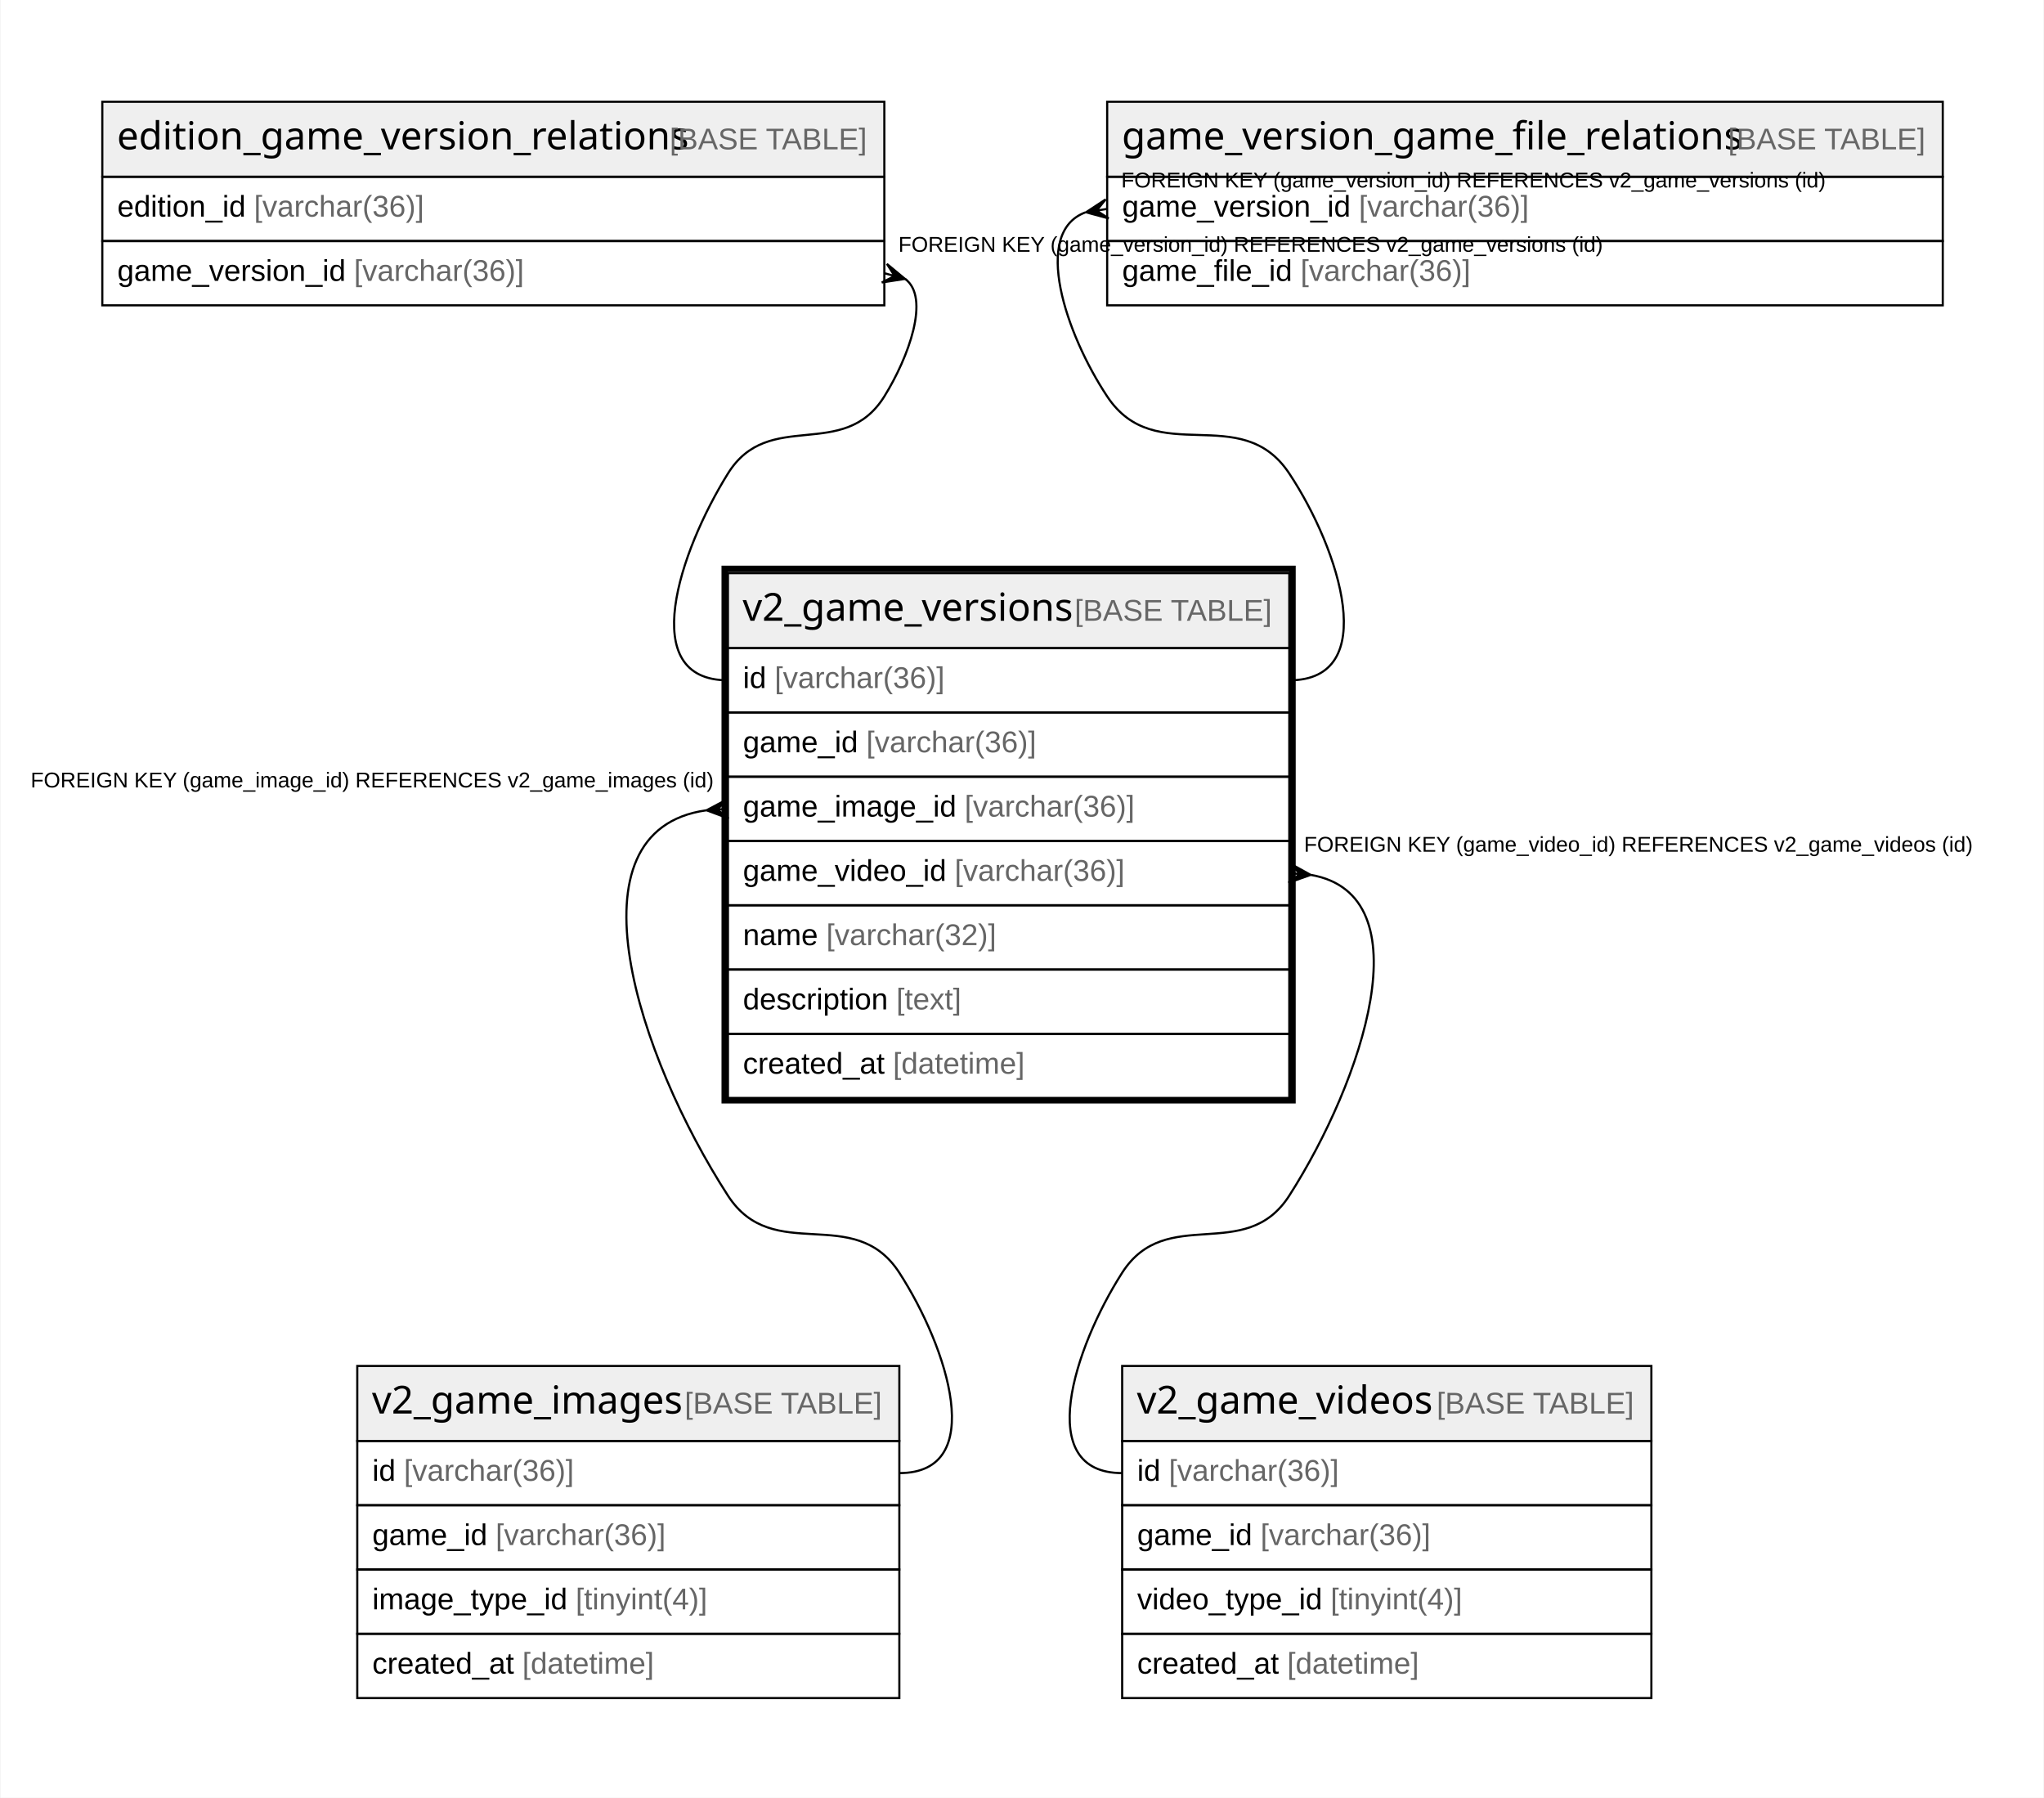
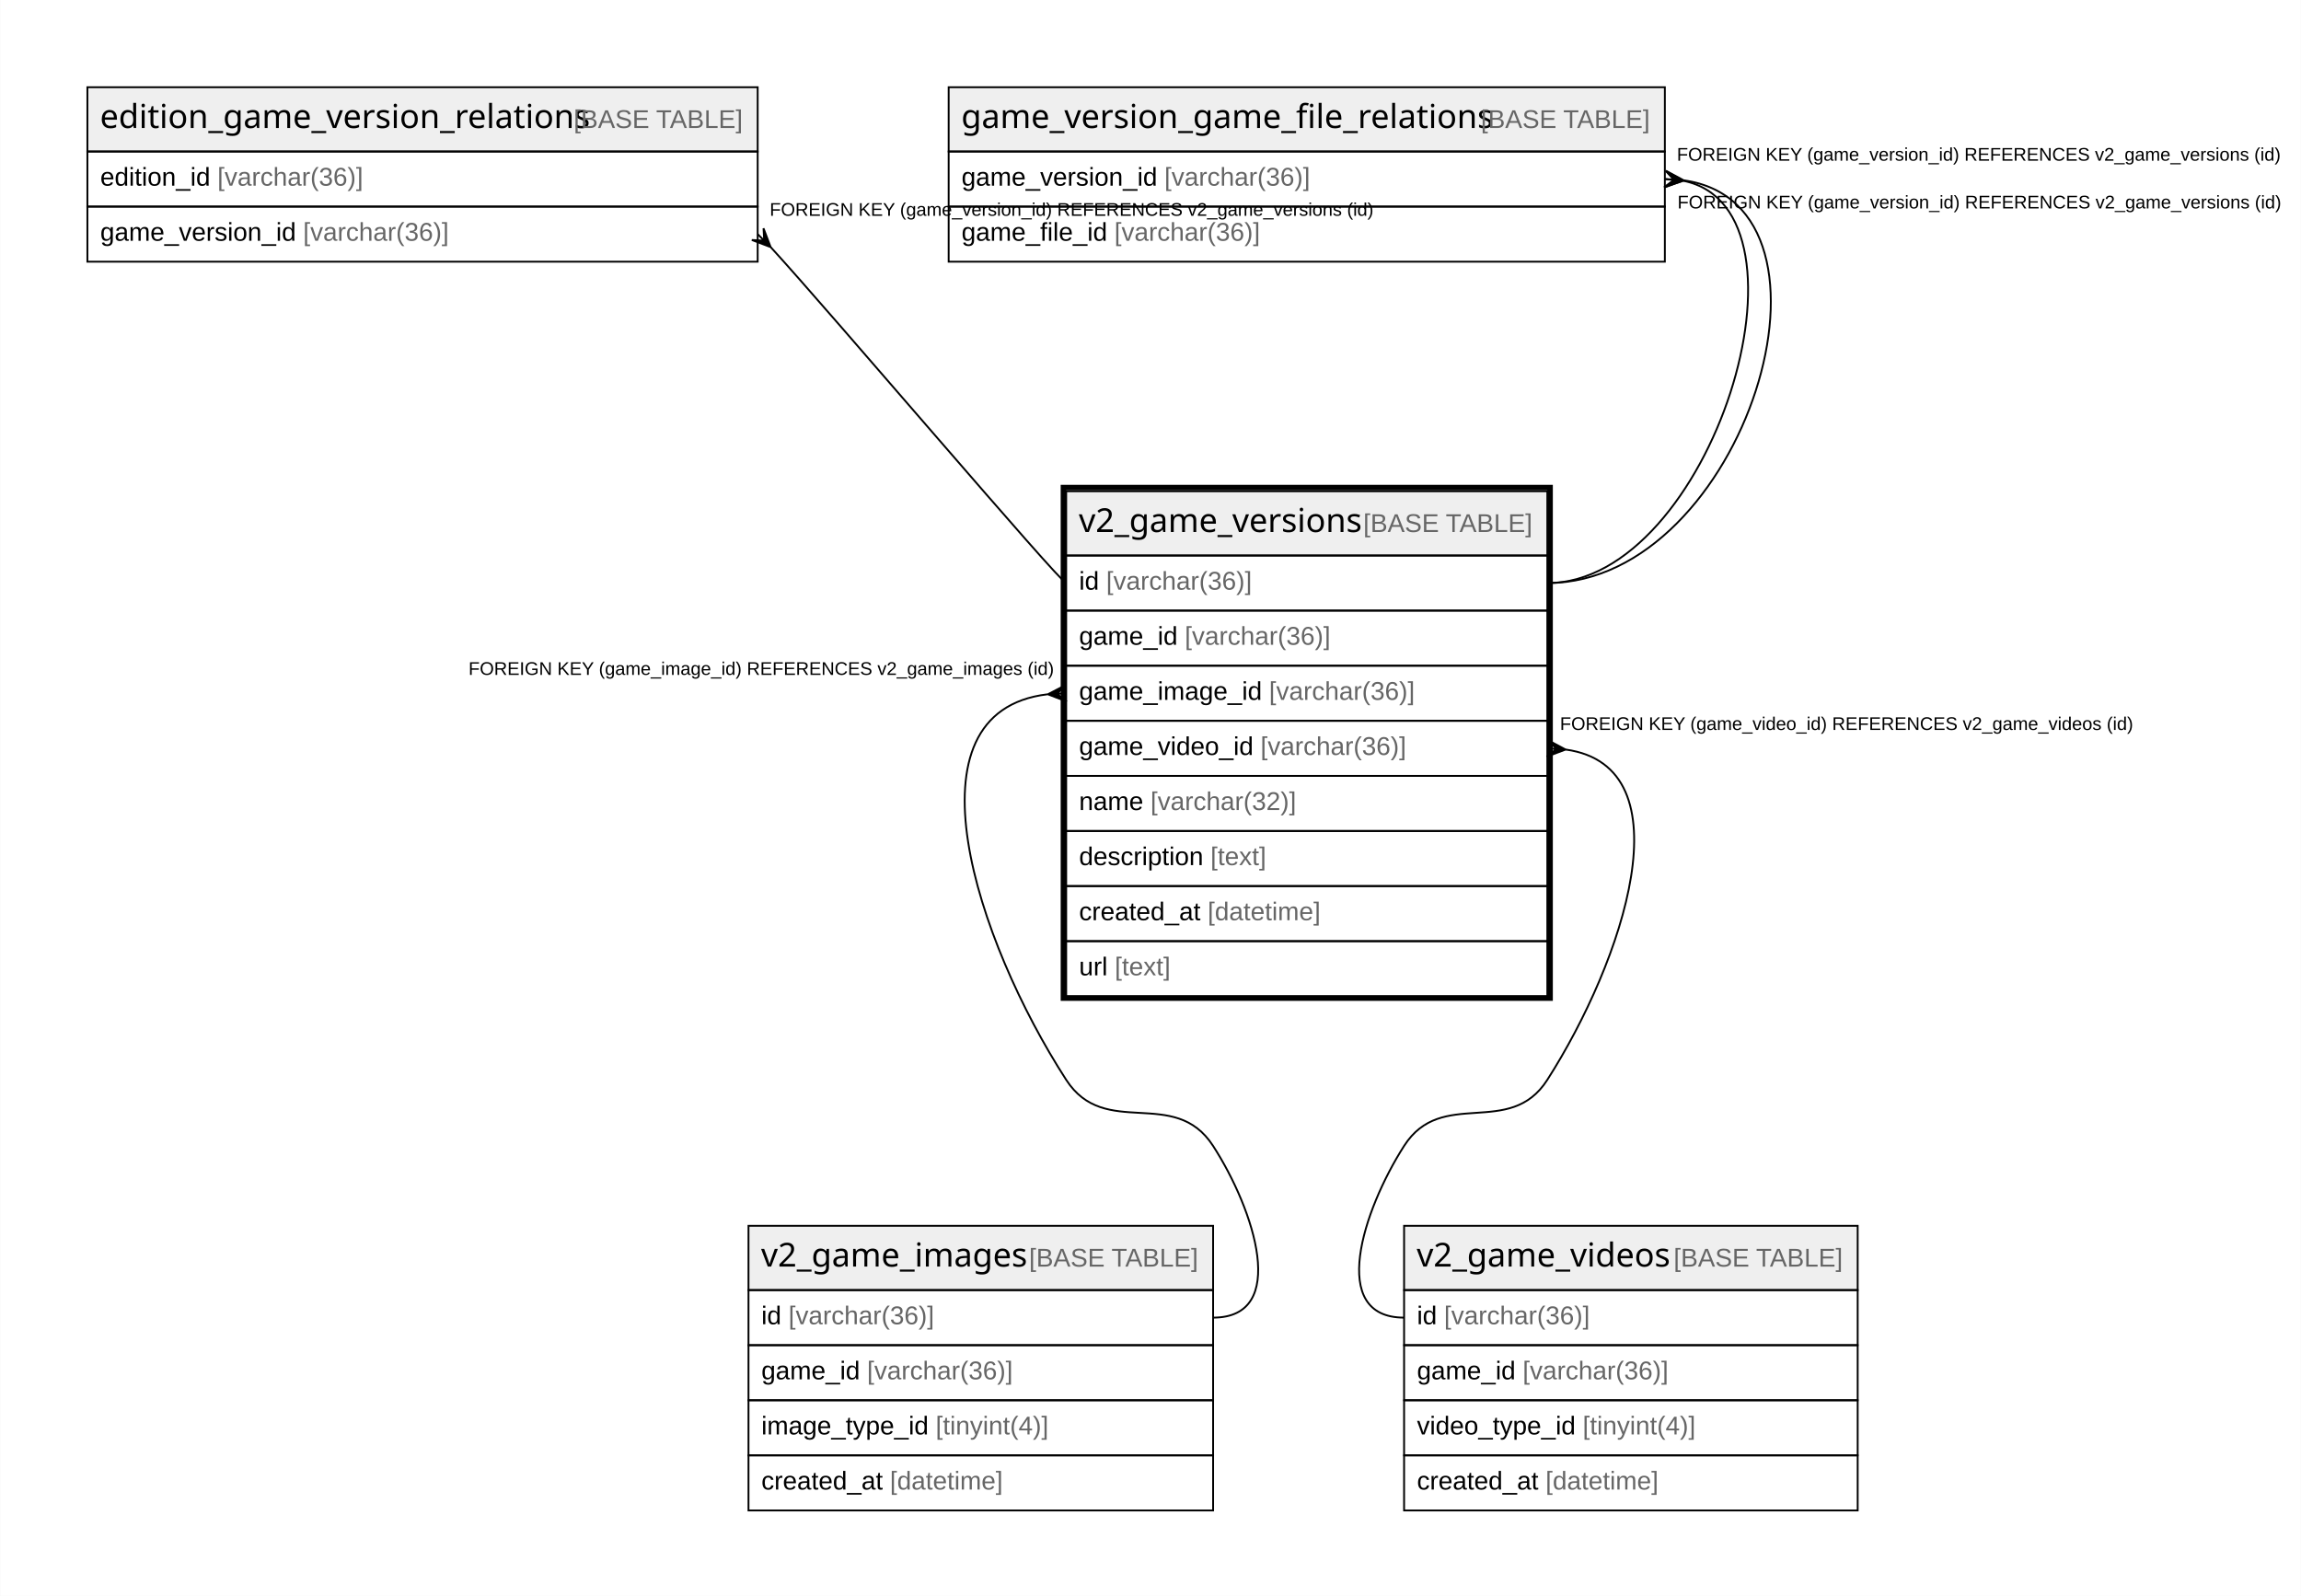
- <svg xmlns="http://www.w3.org/2000/svg" width="954pt" height="839pt" viewBox="0.00 0.00 953.50 839.00">
-   <g id="graph0" class="graph" transform="scale(1 1) rotate(0) translate(4 835)">
-     <polygon fill="#ffffff" stroke="transparent" points="-4,4 -4,-835 949.5,-835 949.5,4 -4,4" />
+ <svg xmlns="http://www.w3.org/2000/svg" width="1253pt" height="869pt" viewBox="0.00 0.00 1252.82 869.00">
+   <g id="graph0" class="graph" transform="scale(1 1) rotate(0) translate(4 865)">
+     <polygon fill="#ffffff" stroke="transparent" points="-4,4 -4,-865 1248.824,-865 1248.824,4 -4,4" />
    <g id="node1" class="node">
-       <polygon fill="#efefef" stroke="transparent" points="335.5,-532.5 335.5,-567.5 597.5,-567.5 597.5,-532.5 335.5,-532.5" />
-       <polygon fill="none" stroke="#000000" points="335.5,-532.5 335.5,-567.5 597.5,-567.5 597.5,-532.5 335.5,-532.5" />
-       <text text-anchor="start" x="342.356" y="-545.3" font-family="Arial Bold" font-size="18.00" fill="#000000">v2_game_versions</text>
-       <text text-anchor="start" x="493.39" y="-545.3" font-family="Arial" font-size="14.00" fill="#000000"> </text>
-       <text text-anchor="start" x="497.281" y="-545.3" font-family="Arial" font-size="14.00" fill="#666666">[BASE TABLE]</text>
-       <polygon fill="none" stroke="#000000" points="335.5,-502.5 335.5,-532.5 597.5,-532.5 597.5,-502.5 335.5,-502.5" />
-       <text text-anchor="start" x="342.5" y="-513.9" font-family="Arial" font-size="14.00" fill="#000000">id </text>
-       <text text-anchor="start" x="357.28" y="-513.9" font-family="Arial" font-size="14.00" fill="#666666">[varchar(36)]</text>
-       <polygon fill="none" stroke="#000000" points="335.5,-472.5 335.5,-502.5 597.5,-502.5 597.5,-472.5 335.5,-472.5" />
-       <text text-anchor="start" x="342.5" y="-483.9" font-family="Arial" font-size="14.00" fill="#000000">game_id </text>
-       <text text-anchor="start" x="400.071" y="-483.9" font-family="Arial" font-size="14.00" fill="#666666">[varchar(36)]</text>
-       <polygon fill="none" stroke="#000000" points="335.5,-442.5 335.5,-472.5 597.5,-472.5 597.5,-442.5 335.5,-442.5" />
-       <text text-anchor="start" x="342.5" y="-453.9" font-family="Arial" font-size="14.00" fill="#000000">game_image_id </text>
-       <text text-anchor="start" x="445.968" y="-453.9" font-family="Arial" font-size="14.00" fill="#666666">[varchar(36)]</text>
-       <polygon fill="none" stroke="#000000" points="335.5,-412.5 335.5,-442.5 597.5,-442.5 597.5,-412.5 335.5,-412.5" />
-       <text text-anchor="start" x="342.5" y="-423.9" font-family="Arial" font-size="14.00" fill="#000000">game_video_id </text>
-       <text text-anchor="start" x="441.308" y="-423.9" font-family="Arial" font-size="14.00" fill="#666666">[varchar(36)]</text>
-       <polygon fill="none" stroke="#000000" points="335.5,-382.5 335.5,-412.5 597.5,-412.5 597.5,-382.5 335.5,-382.5" />
-       <text text-anchor="start" x="342.5" y="-393.9" font-family="Arial" font-size="14.00" fill="#000000">name </text>
-       <text text-anchor="start" x="381.399" y="-393.9" font-family="Arial" font-size="14.00" fill="#666666">[varchar(32)]</text>
-       <polygon fill="none" stroke="#000000" points="335.5,-352.5 335.5,-382.5 597.5,-382.5 597.5,-352.5 335.5,-352.5" />
-       <text text-anchor="start" x="342.5" y="-363.9" font-family="Arial" font-size="14.00" fill="#000000">description </text>
-       <text text-anchor="start" x="414.068" y="-363.9" font-family="Arial" font-size="14.00" fill="#666666">[text]</text>
-       <polygon fill="none" stroke="#000000" points="335.5,-322.5 335.5,-352.5 597.5,-352.5 597.5,-322.5 335.5,-322.5" />
-       <text text-anchor="start" x="342.5" y="-333.9" font-family="Arial" font-size="14.00" fill="#000000">created_at </text>
-       <text text-anchor="start" x="412.528" y="-333.9" font-family="Arial" font-size="14.00" fill="#666666">[datetime]</text>
-       <polygon fill="none" stroke="#000000" stroke-width="3" points="334,-321.5 334,-569.5 599,-569.5 599,-321.5 334,-321.5" />
+       <polygon fill="#efefef" stroke="transparent" points="576.5,-562.5 576.5,-597.5 838.5,-597.5 838.5,-562.5 576.5,-562.5" />
+       <polygon fill="none" stroke="#000000" points="576.5,-562.5 576.5,-597.5 838.5,-597.5 838.5,-562.5 576.5,-562.5" />
+       <text text-anchor="start" x="583.356" y="-575.3" font-family="Arial Bold" font-size="18.00" fill="#000000">v2_game_versions</text>
+       <text text-anchor="start" x="734.39" y="-575.3" font-family="Arial" font-size="14.00" fill="#000000"> </text>
+       <text text-anchor="start" x="738.281" y="-575.3" font-family="Arial" font-size="14.00" fill="#666666">[BASE TABLE]</text>
+       <polygon fill="none" stroke="#000000" points="576.5,-532.5 576.5,-562.5 838.5,-562.5 838.5,-532.5 576.5,-532.5" />
+       <text text-anchor="start" x="583.5" y="-543.9" font-family="Arial" font-size="14.00" fill="#000000">id </text>
+       <text text-anchor="start" x="598.28" y="-543.9" font-family="Arial" font-size="14.00" fill="#666666">[varchar(36)]</text>
+       <polygon fill="none" stroke="#000000" points="576.5,-502.5 576.5,-532.5 838.5,-532.5 838.5,-502.5 576.5,-502.5" />
+       <text text-anchor="start" x="583.5" y="-513.9" font-family="Arial" font-size="14.00" fill="#000000">game_id </text>
+       <text text-anchor="start" x="641.071" y="-513.9" font-family="Arial" font-size="14.00" fill="#666666">[varchar(36)]</text>
+       <polygon fill="none" stroke="#000000" points="576.5,-472.5 576.5,-502.5 838.5,-502.5 838.5,-472.5 576.5,-472.5" />
+       <text text-anchor="start" x="583.5" y="-483.9" font-family="Arial" font-size="14.00" fill="#000000">game_image_id </text>
+       <text text-anchor="start" x="686.968" y="-483.9" font-family="Arial" font-size="14.00" fill="#666666">[varchar(36)]</text>
+       <polygon fill="none" stroke="#000000" points="576.5,-442.5 576.5,-472.5 838.5,-472.5 838.5,-442.5 576.5,-442.5" />
+       <text text-anchor="start" x="583.5" y="-453.9" font-family="Arial" font-size="14.00" fill="#000000">game_video_id </text>
+       <text text-anchor="start" x="682.308" y="-453.9" font-family="Arial" font-size="14.00" fill="#666666">[varchar(36)]</text>
+       <polygon fill="none" stroke="#000000" points="576.5,-412.5 576.5,-442.5 838.5,-442.5 838.5,-412.5 576.5,-412.5" />
+       <text text-anchor="start" x="583.5" y="-423.9" font-family="Arial" font-size="14.00" fill="#000000">name </text>
+       <text text-anchor="start" x="622.399" y="-423.9" font-family="Arial" font-size="14.00" fill="#666666">[varchar(32)]</text>
+       <polygon fill="none" stroke="#000000" points="576.5,-382.5 576.5,-412.5 838.5,-412.5 838.5,-382.5 576.5,-382.5" />
+       <text text-anchor="start" x="583.5" y="-393.9" font-family="Arial" font-size="14.00" fill="#000000">description </text>
+       <text text-anchor="start" x="655.068" y="-393.9" font-family="Arial" font-size="14.00" fill="#666666">[text]</text>
+       <polygon fill="none" stroke="#000000" points="576.5,-352.5 576.5,-382.5 838.5,-382.5 838.5,-352.5 576.5,-352.5" />
+       <text text-anchor="start" x="583.5" y="-363.9" font-family="Arial" font-size="14.00" fill="#000000">created_at </text>
+       <text text-anchor="start" x="653.528" y="-363.9" font-family="Arial" font-size="14.00" fill="#666666">[datetime]</text>
+       <polygon fill="none" stroke="#000000" points="576.5,-322.5 576.5,-352.5 838.5,-352.5 838.5,-322.5 576.5,-322.5" />
+       <text text-anchor="start" x="583.5" y="-333.9" font-family="Arial" font-size="14.00" fill="#000000">url </text>
+       <text text-anchor="start" x="602.94" y="-333.9" font-family="Arial" font-size="14.00" fill="#666666">[text]</text>
+       <polygon fill="none" stroke="#000000" stroke-width="3" points="575,-321.5 575,-599.5 840,-599.5 840,-321.5 575,-321.5" />
    </g>
    <g id="node4" class="node">
-       <polygon fill="#efefef" stroke="transparent" points="162.5,-162.5 162.5,-197.5 415.5,-197.5 415.5,-162.5 162.5,-162.5" />
-       <polygon fill="none" stroke="#000000" points="162.5,-162.5 162.5,-197.5 415.5,-197.5 415.5,-162.5 162.5,-162.5" />
-       <text text-anchor="start" x="169.356" y="-175.3" font-family="Arial Bold" font-size="18.00" fill="#000000">v2_game_images</text>
-       <text text-anchor="start" x="311.39" y="-175.3" font-family="Arial" font-size="14.00" fill="#000000"> </text>
-       <text text-anchor="start" x="315.281" y="-175.3" font-family="Arial" font-size="14.00" fill="#666666">[BASE TABLE]</text>
-       <polygon fill="none" stroke="#000000" points="162.5,-132.5 162.5,-162.5 415.5,-162.5 415.5,-132.5 162.5,-132.5" />
-       <text text-anchor="start" x="169.5" y="-143.9" font-family="Arial" font-size="14.00" fill="#000000">id </text>
-       <text text-anchor="start" x="184.28" y="-143.9" font-family="Arial" font-size="14.00" fill="#666666">[varchar(36)]</text>
-       <polygon fill="none" stroke="#000000" points="162.5,-102.5 162.5,-132.5 415.5,-132.5 415.5,-102.5 162.5,-102.5" />
-       <text text-anchor="start" x="169.5" y="-113.9" font-family="Arial" font-size="14.00" fill="#000000">game_id </text>
-       <text text-anchor="start" x="227.071" y="-113.9" font-family="Arial" font-size="14.00" fill="#666666">[varchar(36)]</text>
-       <polygon fill="none" stroke="#000000" points="162.5,-72.5 162.5,-102.5 415.5,-102.5 415.5,-72.5 162.5,-72.5" />
-       <text text-anchor="start" x="169.5" y="-83.9" font-family="Arial" font-size="14.00" fill="#000000">image_type_id </text>
-       <text text-anchor="start" x="264.416" y="-83.9" font-family="Arial" font-size="14.00" fill="#666666">[tinyint(4)]</text>
-       <polygon fill="none" stroke="#000000" points="162.5,-42.5 162.5,-72.5 415.5,-72.5 415.5,-42.5 162.5,-42.5" />
-       <text text-anchor="start" x="169.5" y="-53.9" font-family="Arial" font-size="14.00" fill="#000000">created_at </text>
-       <text text-anchor="start" x="239.528" y="-53.9" font-family="Arial" font-size="14.00" fill="#666666">[datetime]</text>
+       <polygon fill="#efefef" stroke="transparent" points="403.5,-162.5 403.5,-197.5 656.5,-197.5 656.5,-162.5 403.5,-162.5" />
+       <polygon fill="none" stroke="#000000" points="403.5,-162.5 403.5,-197.5 656.5,-197.5 656.5,-162.5 403.5,-162.5" />
+       <text text-anchor="start" x="410.356" y="-175.3" font-family="Arial Bold" font-size="18.00" fill="#000000">v2_game_images</text>
+       <text text-anchor="start" x="552.39" y="-175.3" font-family="Arial" font-size="14.00" fill="#000000"> </text>
+       <text text-anchor="start" x="556.281" y="-175.3" font-family="Arial" font-size="14.00" fill="#666666">[BASE TABLE]</text>
+       <polygon fill="none" stroke="#000000" points="403.5,-132.5 403.5,-162.5 656.5,-162.5 656.5,-132.5 403.5,-132.5" />
+       <text text-anchor="start" x="410.5" y="-143.9" font-family="Arial" font-size="14.00" fill="#000000">id </text>
+       <text text-anchor="start" x="425.28" y="-143.9" font-family="Arial" font-size="14.00" fill="#666666">[varchar(36)]</text>
+       <polygon fill="none" stroke="#000000" points="403.5,-102.5 403.5,-132.5 656.5,-132.5 656.5,-102.5 403.5,-102.5" />
+       <text text-anchor="start" x="410.5" y="-113.9" font-family="Arial" font-size="14.00" fill="#000000">game_id </text>
+       <text text-anchor="start" x="468.071" y="-113.9" font-family="Arial" font-size="14.00" fill="#666666">[varchar(36)]</text>
+       <polygon fill="none" stroke="#000000" points="403.5,-72.5 403.5,-102.5 656.5,-102.5 656.5,-72.5 403.5,-72.5" />
+       <text text-anchor="start" x="410.5" y="-83.9" font-family="Arial" font-size="14.00" fill="#000000">image_type_id </text>
+       <text text-anchor="start" x="505.416" y="-83.9" font-family="Arial" font-size="14.00" fill="#666666">[tinyint(4)]</text>
+       <polygon fill="none" stroke="#000000" points="403.5,-42.5 403.5,-72.5 656.5,-72.5 656.5,-42.5 403.5,-42.5" />
+       <text text-anchor="start" x="410.5" y="-53.9" font-family="Arial" font-size="14.00" fill="#000000">created_at </text>
+       <text text-anchor="start" x="480.528" y="-53.9" font-family="Arial" font-size="14.00" fill="#666666">[datetime]</text>
+     </g>
+     <g id="edge4" class="edge">
+       <path fill="none" stroke="#000000" d="M566.153,-486.907C486.297,-477.274 527.686,-352.495 576.5,-277 597.67,-244.258 635.33,-273.742 656.5,-241 679.063,-206.104 698.056,-147.5 656.5,-147.5" />
+       <polygon fill="#000000" stroke="#000000" points="566.516,-486.928 576.242,-491.993 571.508,-487.214 576.5,-487.5 576.5,-487.5 576.5,-487.5 571.508,-487.214 576.758,-483.007 566.516,-486.928 566.516,-486.928" />
+       <text text-anchor="start" x="251.043" y="-497.5" font-family="Arial" font-size="10.00" fill="#000000">FOREIGN KEY (game_image_id) REFERENCES v2_game_images (id)</text>
+     </g>
+     <g id="node5" class="node">
+       <polygon fill="#efefef" stroke="transparent" points="760.5,-162.5 760.5,-197.5 1007.5,-197.5 1007.5,-162.5 760.5,-162.5" />
+       <polygon fill="none" stroke="#000000" points="760.5,-162.5 760.5,-197.5 1007.5,-197.5 1007.5,-162.5 760.5,-162.5" />
+       <text text-anchor="start" x="767.352" y="-175.3" font-family="Arial Bold" font-size="18.00" fill="#000000">v2_game_videos</text>
+       <text text-anchor="start" x="903.394" y="-175.3" font-family="Arial" font-size="14.00" fill="#000000"> </text>
+       <text text-anchor="start" x="907.285" y="-175.3" font-family="Arial" font-size="14.00" fill="#666666">[BASE TABLE]</text>
+       <polygon fill="none" stroke="#000000" points="760.5,-132.5 760.5,-162.5 1007.5,-162.5 1007.5,-132.5 760.5,-132.5" />
+       <text text-anchor="start" x="767.5" y="-143.9" font-family="Arial" font-size="14.00" fill="#000000">id </text>
+       <text text-anchor="start" x="782.28" y="-143.9" font-family="Arial" font-size="14.00" fill="#666666">[varchar(36)]</text>
+       <polygon fill="none" stroke="#000000" points="760.5,-102.5 760.5,-132.5 1007.5,-132.5 1007.5,-102.5 760.5,-102.5" />
+       <text text-anchor="start" x="767.5" y="-113.9" font-family="Arial" font-size="14.00" fill="#000000">game_id </text>
+       <text text-anchor="start" x="825.071" y="-113.9" font-family="Arial" font-size="14.00" fill="#666666">[varchar(36)]</text>
+       <polygon fill="none" stroke="#000000" points="760.5,-72.5 760.5,-102.5 1007.5,-102.5 1007.5,-72.5 760.5,-72.5" />
+       <text text-anchor="start" x="767.5" y="-83.9" font-family="Arial" font-size="14.00" fill="#000000">video_type_id </text>
+       <text text-anchor="start" x="857.755" y="-83.9" font-family="Arial" font-size="14.00" fill="#666666">[tinyint(4)]</text>
+       <polygon fill="none" stroke="#000000" points="760.5,-42.5 760.5,-72.5 1007.5,-72.5 1007.5,-42.5 760.5,-42.5" />
+       <text text-anchor="start" x="767.5" y="-53.9" font-family="Arial" font-size="14.00" fill="#000000">created_at </text>
+       <text text-anchor="start" x="837.528" y="-53.9" font-family="Arial" font-size="14.00" fill="#666666">[datetime]</text>
+     </g>
+     <g id="edge5" class="edge">
+       <path fill="none" stroke="#000000" d="M848.612,-456.831C915.387,-447.446 879.794,-341.538 838.5,-277 817.922,-244.839 781.078,-273.161 760.5,-241 738.104,-205.996 718.944,-147.5 760.5,-147.5" />
+       <polygon fill="#000000" stroke="#000000" points="848.478,-456.839 838.203,-453.01 843.489,-457.17 838.5,-457.5 838.5,-457.5 838.5,-457.5 843.489,-457.17 838.797,-461.99 848.478,-456.839 848.478,-456.839" />
+       <text text-anchor="start" x="845.372" y="-467.5" font-family="Arial" font-size="10.00" fill="#000000">FOREIGN KEY (game_video_id) REFERENCES v2_game_videos (id)</text>
+     </g>
+     <g id="node2" class="node">
+       <polygon fill="#efefef" stroke="transparent" points="43.5,-782.5 43.5,-817.5 408.5,-817.5 408.5,-782.5 43.5,-782.5" />
+       <polygon fill="none" stroke="#000000" points="43.5,-782.5 43.5,-817.5 408.5,-817.5 408.5,-782.5 43.5,-782.5" />
+       <text text-anchor="start" x="50.344" y="-795.3" font-family="Arial Bold" font-size="18.00" fill="#000000">edition_game_version_relations</text>
+       <text text-anchor="start" x="304.402" y="-795.3" font-family="Arial" font-size="14.00" fill="#000000"> </text>
+       <text text-anchor="start" x="308.292" y="-795.3" font-family="Arial" font-size="14.00" fill="#666666">[BASE TABLE]</text>
+       <polygon fill="none" stroke="#000000" points="43.5,-752.5 43.5,-782.5 408.5,-782.5 408.5,-752.5 43.5,-752.5" />
+       <text text-anchor="start" x="50.5" y="-763.9" font-family="Arial" font-size="14.00" fill="#000000">edition_id </text>
+       <text text-anchor="start" x="114.297" y="-763.9" font-family="Arial" font-size="14.00" fill="#666666">[varchar(36)]</text>
+       <polygon fill="none" stroke="#000000" points="43.5,-722.5 43.5,-752.5 408.5,-752.5 408.5,-722.5 43.5,-722.5" />
+       <text text-anchor="start" x="50.5" y="-733.9" font-family="Arial" font-size="14.00" fill="#000000">game_version_id </text>
+       <text text-anchor="start" x="160.968" y="-733.9" font-family="Arial" font-size="14.00" fill="#666666">[varchar(36)]</text>
+     </g>
+     <g id="edge1" class="edge">
+       <path fill="none" stroke="#000000" d="M415.718,-730.284C447.584,-695.578 573.39,-547.5 576.5,-547.5" />
+       <polygon fill="#000000" stroke="#000000" points="415.572,-730.43 405.318,-734.318 412.036,-733.965 408.5,-737.5 408.5,-737.5 408.5,-737.5 412.036,-733.965 411.682,-740.682 415.572,-730.43 415.572,-730.43" />
+       <text text-anchor="start" x="415.043" y="-747.5" font-family="Arial" font-size="10.00" fill="#000000">FOREIGN KEY (game_version_id) REFERENCES v2_game_versions (id)</text>
+     </g>
+     <g id="node3" class="node">
+       <polygon fill="#efefef" stroke="transparent" points="512.5,-782.5 512.5,-817.5 902.5,-817.5 902.5,-782.5 512.5,-782.5" />
+       <polygon fill="none" stroke="#000000" points="512.5,-782.5 512.5,-817.5 902.5,-817.5 902.5,-782.5 512.5,-782.5" />
+       <text text-anchor="start" x="519.345" y="-795.3" font-family="Arial Bold" font-size="18.00" fill="#000000">game_version_game_file_relations</text>
+       <text text-anchor="start" x="798.401" y="-795.3" font-family="Arial" font-size="14.00" fill="#000000"> </text>
+       <text text-anchor="start" x="802.292" y="-795.3" font-family="Arial" font-size="14.00" fill="#666666">[BASE TABLE]</text>
+       <polygon fill="none" stroke="#000000" points="512.5,-752.5 512.5,-782.5 902.5,-782.5 902.5,-752.5 512.5,-752.5" />
+       <text text-anchor="start" x="519.5" y="-763.9" font-family="Arial" font-size="14.00" fill="#000000">game_version_id </text>
+       <text text-anchor="start" x="629.968" y="-763.9" font-family="Arial" font-size="14.00" fill="#666666">[varchar(36)]</text>
+       <polygon fill="none" stroke="#000000" points="512.5,-722.5 512.5,-752.5 902.5,-752.5 902.5,-722.5 512.5,-722.5" />
+       <text text-anchor="start" x="519.5" y="-733.9" font-family="Arial" font-size="14.00" fill="#000000">game_file_id </text>
+       <text text-anchor="start" x="602.74" y="-733.9" font-family="Arial" font-size="14.00" fill="#666666">[varchar(36)]</text>
+     </g>
+     <g id="edge2" class="edge">
+       <path fill="none" stroke="#000000" d="M912.668,-766.519C990.287,-750.648 927.705,-547.5 838.5,-547.5" />
+       <polygon fill="#000000" stroke="#000000" points="912.454,-766.54 902.068,-763.021 907.477,-767.02 902.5,-767.5 902.5,-767.5 902.5,-767.5 907.477,-767.02 902.932,-771.979 912.454,-766.54 912.454,-766.54" />
+       <text text-anchor="start" x="909.043" y="-777.5" font-family="Arial" font-size="10.00" fill="#000000">FOREIGN KEY (game_version_id) REFERENCES v2_game_versions (id)</text>
    </g>
    <g id="edge3" class="edge">
-       <path fill="none" stroke="#000000" d="M325.387,-456.829C258.586,-447.428 293.898,-341.341 335.5,-277 356.67,-244.258 394.33,-273.742 415.5,-241 438.063,-206.104 457.056,-147.5 415.5,-147.5" />
-       <polygon fill="#000000" stroke="#000000" points="325.522,-456.838 335.202,-461.99 330.511,-457.169 335.5,-457.5 335.5,-457.5 335.5,-457.5 330.511,-457.169 335.798,-453.01 325.522,-456.838 325.522,-456.838" />
-       <text text-anchor="start" x="10.043" y="-467.5" font-family="Arial" font-size="10.00" fill="#000000">FOREIGN KEY (game_image_id) REFERENCES v2_game_images (id)</text>
-     </g>
-     <g id="node5" class="node">
-       <polygon fill="#efefef" stroke="transparent" points="519.5,-162.5 519.5,-197.5 766.5,-197.5 766.5,-162.5 519.5,-162.5" />
-       <polygon fill="none" stroke="#000000" points="519.5,-162.5 519.5,-197.5 766.5,-197.5 766.5,-162.5 519.5,-162.5" />
-       <text text-anchor="start" x="526.352" y="-175.3" font-family="Arial Bold" font-size="18.00" fill="#000000">v2_game_videos</text>
-       <text text-anchor="start" x="662.394" y="-175.3" font-family="Arial" font-size="14.00" fill="#000000"> </text>
-       <text text-anchor="start" x="666.285" y="-175.3" font-family="Arial" font-size="14.00" fill="#666666">[BASE TABLE]</text>
-       <polygon fill="none" stroke="#000000" points="519.5,-132.5 519.5,-162.5 766.5,-162.5 766.5,-132.5 519.5,-132.5" />
-       <text text-anchor="start" x="526.5" y="-143.9" font-family="Arial" font-size="14.00" fill="#000000">id </text>
-       <text text-anchor="start" x="541.28" y="-143.9" font-family="Arial" font-size="14.00" fill="#666666">[varchar(36)]</text>
-       <polygon fill="none" stroke="#000000" points="519.5,-102.5 519.5,-132.5 766.5,-132.5 766.5,-102.5 519.5,-102.5" />
-       <text text-anchor="start" x="526.5" y="-113.9" font-family="Arial" font-size="14.00" fill="#000000">game_id </text>
-       <text text-anchor="start" x="584.071" y="-113.9" font-family="Arial" font-size="14.00" fill="#666666">[varchar(36)]</text>
-       <polygon fill="none" stroke="#000000" points="519.5,-72.5 519.5,-102.5 766.5,-102.5 766.5,-72.5 519.5,-72.5" />
-       <text text-anchor="start" x="526.5" y="-83.9" font-family="Arial" font-size="14.00" fill="#000000">video_type_id </text>
-       <text text-anchor="start" x="616.755" y="-83.9" font-family="Arial" font-size="14.00" fill="#666666">[tinyint(4)]</text>
-       <polygon fill="none" stroke="#000000" points="519.5,-42.5 519.5,-72.5 766.5,-72.5 766.5,-42.5 519.5,-42.5" />
-       <text text-anchor="start" x="526.5" y="-53.9" font-family="Arial" font-size="14.00" fill="#000000">created_at </text>
-       <text text-anchor="start" x="596.528" y="-53.9" font-family="Arial" font-size="14.00" fill="#666666">[datetime]</text>
-     </g>
-     <g id="edge4" class="edge">
-       <path fill="none" stroke="#000000" d="M607.612,-426.677C661,-417.315 631.578,-330.262 597.5,-277 576.922,-244.839 540.078,-273.161 519.5,-241 497.103,-205.996 477.944,-147.5 519.5,-147.5" />
-       <polygon fill="#000000" stroke="#000000" points="607.467,-426.688 597.135,-423.015 602.484,-427.094 597.5,-427.5 597.5,-427.5 597.5,-427.5 602.484,-427.094 597.865,-431.985 607.467,-426.688 607.467,-426.688" />
-       <text text-anchor="start" x="604.372" y="-437.5" font-family="Arial" font-size="10.00" fill="#000000">FOREIGN KEY (game_video_id) REFERENCES v2_game_videos (id)</text>
-     </g>
-     <g id="node2" class="node">
-       <polygon fill="#efefef" stroke="transparent" points="43.5,-752.5 43.5,-787.5 408.5,-787.5 408.5,-752.5 43.5,-752.5" />
-       <polygon fill="none" stroke="#000000" points="43.5,-752.5 43.5,-787.5 408.5,-787.5 408.5,-752.5 43.5,-752.5" />
-       <text text-anchor="start" x="50.344" y="-765.3" font-family="Arial Bold" font-size="18.00" fill="#000000">edition_game_version_relations</text>
-       <text text-anchor="start" x="304.402" y="-765.3" font-family="Arial" font-size="14.00" fill="#000000"> </text>
-       <text text-anchor="start" x="308.292" y="-765.3" font-family="Arial" font-size="14.00" fill="#666666">[BASE TABLE]</text>
-       <polygon fill="none" stroke="#000000" points="43.5,-722.5 43.5,-752.5 408.5,-752.5 408.5,-722.5 43.5,-722.5" />
-       <text text-anchor="start" x="50.5" y="-733.9" font-family="Arial" font-size="14.00" fill="#000000">edition_id </text>
-       <text text-anchor="start" x="114.297" y="-733.9" font-family="Arial" font-size="14.00" fill="#666666">[varchar(36)]</text>
-       <polygon fill="none" stroke="#000000" points="43.5,-692.5 43.5,-722.5 408.5,-722.5 408.5,-692.5 43.5,-692.5" />
-       <text text-anchor="start" x="50.5" y="-703.9" font-family="Arial" font-size="14.00" fill="#000000">game_version_id </text>
-       <text text-anchor="start" x="160.968" y="-703.9" font-family="Arial" font-size="14.00" fill="#666666">[varchar(36)]</text>
-     </g>
-     <g id="edge1" class="edge">
-       <path fill="none" stroke="#000000" d="M418.2,-704.83C430.06,-696.133 419.781,-668.141 408.5,-650 389.397,-619.28 354.603,-644.72 335.5,-614 312.852,-577.579 292.611,-517.5 335.5,-517.5" />
-       <polygon fill="#000000" stroke="#000000" points="418.141,-704.846 407.306,-703.161 413.321,-706.173 408.5,-707.5 408.5,-707.5 408.5,-707.5 413.321,-706.173 409.694,-711.839 418.141,-704.846 418.141,-704.846" />
-       <text text-anchor="start" x="415.043" y="-717.5" font-family="Arial" font-size="10.00" fill="#000000">FOREIGN KEY (game_version_id) REFERENCES v2_game_versions (id)</text>
-     </g>
-     <g id="node3" class="node">
-       <polygon fill="#efefef" stroke="transparent" points="512.5,-752.5 512.5,-787.5 902.5,-787.5 902.5,-752.5 512.5,-752.5" />
-       <polygon fill="none" stroke="#000000" points="512.5,-752.5 512.5,-787.5 902.5,-787.5 902.5,-752.5 512.5,-752.5" />
-       <text text-anchor="start" x="519.345" y="-765.3" font-family="Arial Bold" font-size="18.00" fill="#000000">game_version_game_file_relations</text>
-       <text text-anchor="start" x="798.401" y="-765.3" font-family="Arial" font-size="14.00" fill="#000000"> </text>
-       <text text-anchor="start" x="802.292" y="-765.3" font-family="Arial" font-size="14.00" fill="#666666">[BASE TABLE]</text>
-       <polygon fill="none" stroke="#000000" points="512.5,-722.5 512.5,-752.5 902.5,-752.5 902.5,-722.5 512.5,-722.5" />
-       <text text-anchor="start" x="519.5" y="-733.9" font-family="Arial" font-size="14.00" fill="#000000">game_version_id </text>
-       <text text-anchor="start" x="629.968" y="-733.9" font-family="Arial" font-size="14.00" fill="#666666">[varchar(36)]</text>
-       <polygon fill="none" stroke="#000000" points="512.5,-692.5 512.5,-722.5 902.5,-722.5 902.5,-692.5 512.5,-692.5" />
-       <text text-anchor="start" x="519.5" y="-703.9" font-family="Arial" font-size="14.00" fill="#000000">game_file_id </text>
-       <text text-anchor="start" x="602.74" y="-703.9" font-family="Arial" font-size="14.00" fill="#666666">[varchar(36)]</text>
-     </g>
-     <g id="edge2" class="edge">
-       <path fill="none" stroke="#000000" d="M502.339,-735.877C477.19,-726.546 493.204,-679.128 512.5,-650 535.158,-615.798 574.842,-648.202 597.5,-614 621.186,-578.245 640.389,-517.5 597.5,-517.5" />
-       <polygon fill="#000000" stroke="#000000" points="502.625,-735.923 511.79,-741.944 507.563,-736.711 512.5,-737.5 512.5,-737.5 512.5,-737.5 507.563,-736.711 513.21,-733.056 502.625,-735.923 502.625,-735.923" />
-       <text text-anchor="start" x="519.043" y="-747.5" font-family="Arial" font-size="10.00" fill="#000000">FOREIGN KEY (game_version_id) REFERENCES v2_game_versions (id)</text>
+       <path fill="none" stroke="#000000" d="M912.947,-766.791C1008.941,-753.174 945.786,-547.915 838.824,-547.501" />
+       <polygon fill="#000000" stroke="#000000" points="912.8,-766.801 902.51,-763.01 907.812,-767.15 902.824,-767.499 902.824,-767.499 902.824,-767.499 907.812,-767.15 903.138,-771.988 912.8,-766.801 912.8,-766.801" />
+       <text text-anchor="start" x="909.367" y="-751.499" font-family="Arial" font-size="10.00" fill="#000000">FOREIGN KEY (game_version_id) REFERENCES v2_game_versions (id)</text>
    </g>
  </g>
</svg>
